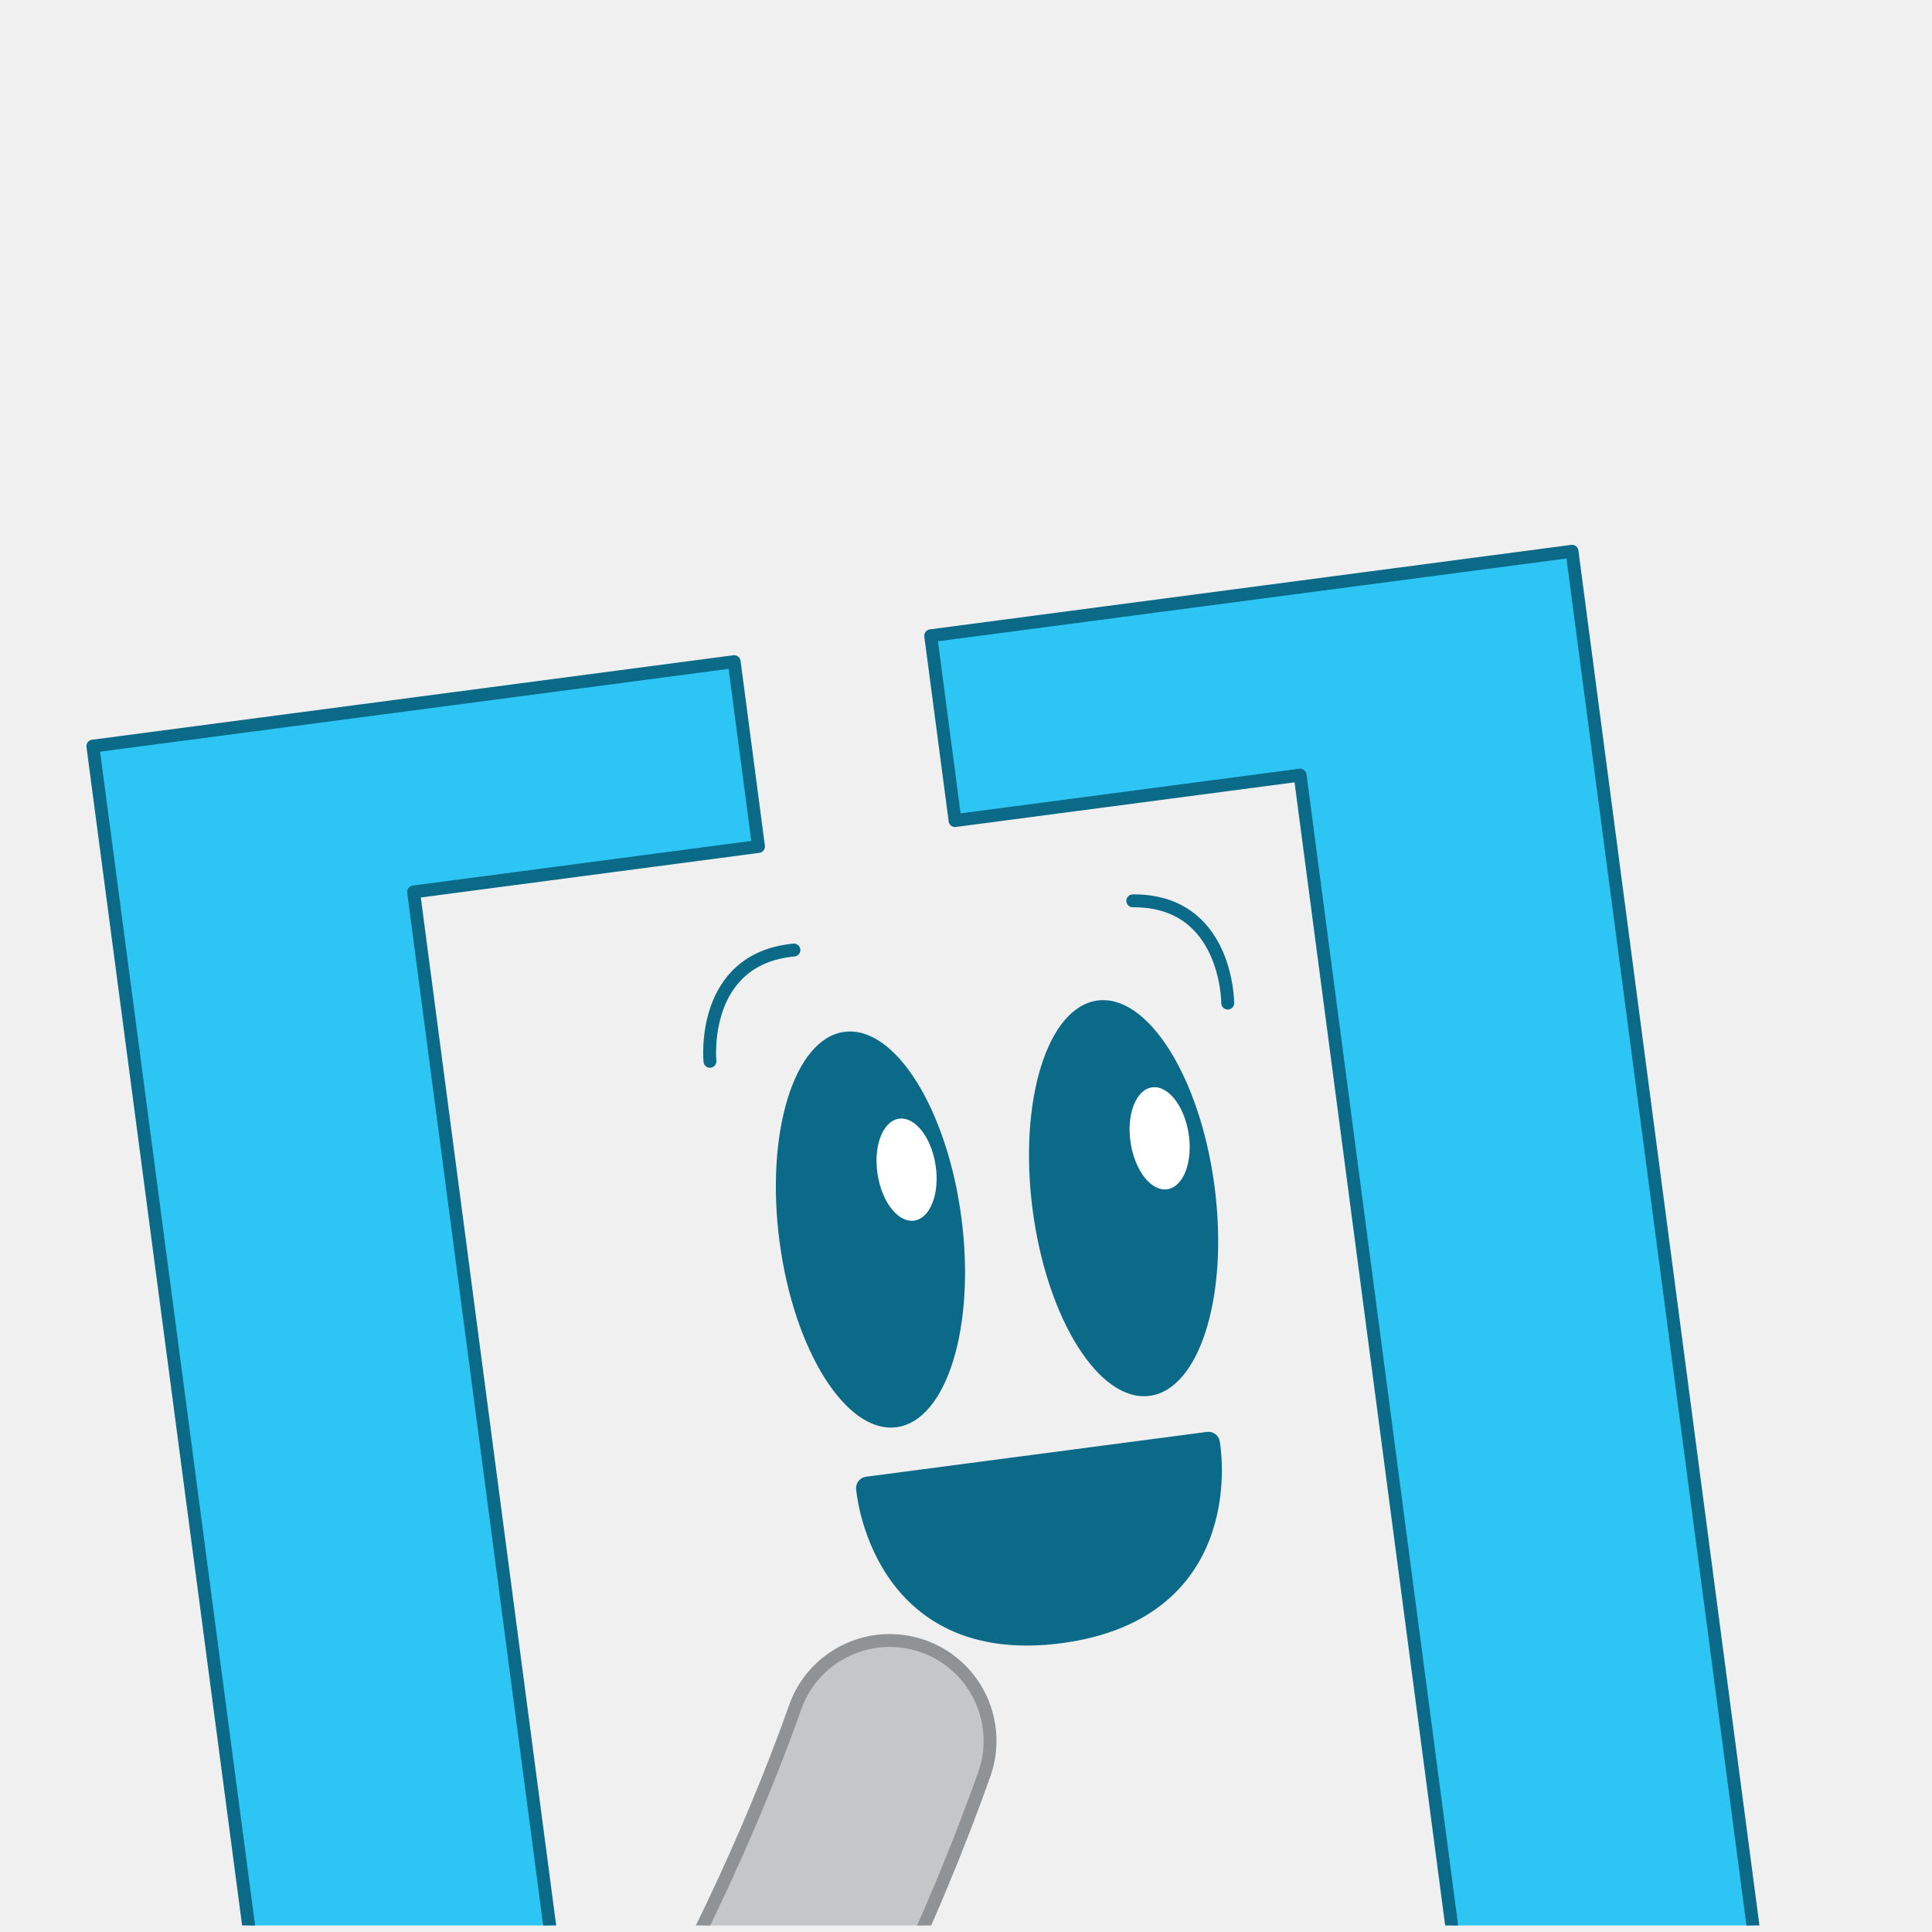
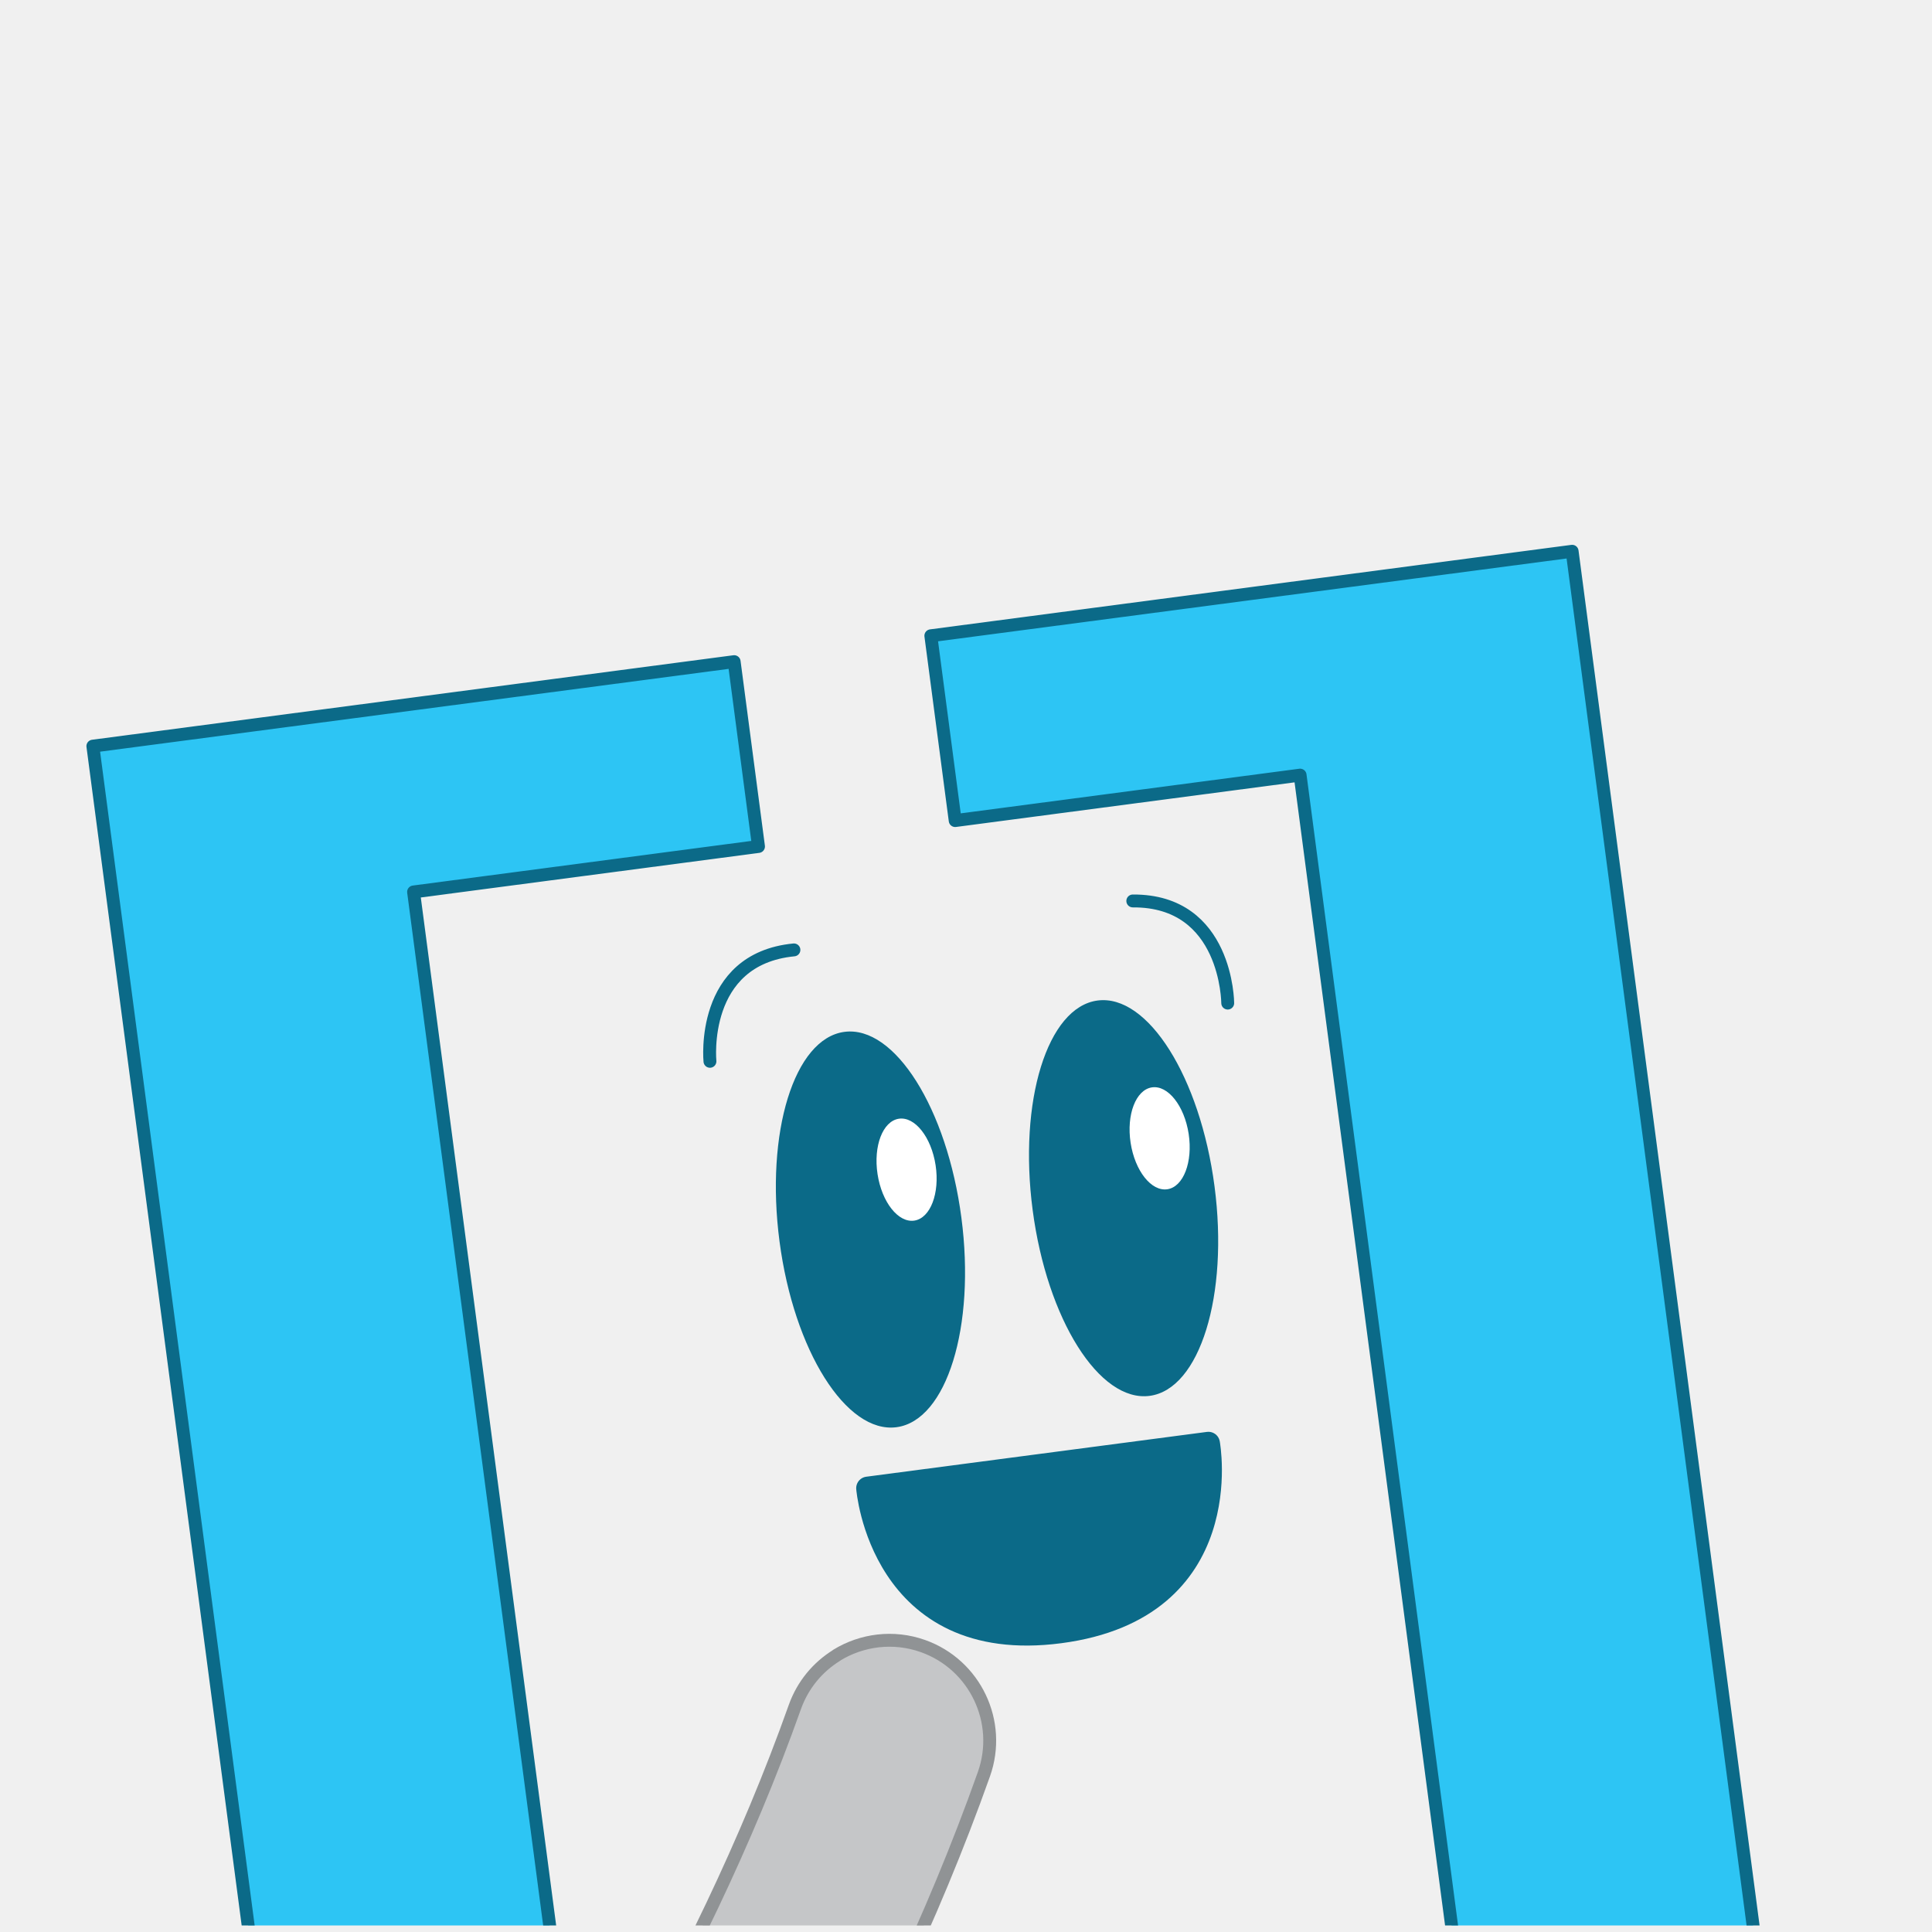
- <svg xmlns="http://www.w3.org/2000/svg" id="Layer_1" data-name="Layer 1" viewBox="0 0 150 150">
+ <svg xmlns="http://www.w3.org/2000/svg" id="a" viewBox="0 0 150 150">
  <defs>
-     <style>.cls-1,.cls-8{fill:none;}.cls-2{clip-path:url(#clip-path);}.cls-3{fill:#2dc5f4;}.cls-3,.cls-4,.cls-8{stroke:#0b6a88;}.cls-3,.cls-4,.cls-6,.cls-8{stroke-linejoin:round;}.cls-4,.cls-5{fill:#0b6a88;}.cls-4{stroke-width:1.79px;}.cls-6{fill:#c5c6c8;stroke:#909395;}.cls-7{fill:#fff;}.cls-8{stroke-linecap:round;}</style>
-     <clipPath id="clip-path">
-       <rect class="cls-1" width="149.49" height="149.49" />
+     <style>.c,.d{fill:none;}.d{stroke-linecap:round;}.d,.e,.f,.g{stroke-linejoin:round;}.d,.e,.g{stroke:#0b6a88;}.h{fill:#fff;}.i,.e{fill:#0b6a88;}.e{stroke-width:1.79px;}.j{clip-path:url(#b);}.f{fill:#c5c6c8;stroke:#909395;}.g{fill:#2dc5f4;}</style>
+     <clipPath id="b">
+       <rect class="c" width="149.49" height="149.49" />
    </clipPath>
  </defs>
-   <g class="cls-2">
-     <path class="cls-3" d="M49.16,198.73,76,195.2l1.89,14.36-49.79,6.55L7.21,57.93,57,51.37l1.89,14.35L32.11,69.25Z" />
-     <path class="cls-4" d="M93.82,112.06s2.36,12.8-11.53,14.63-14.93-11.15-14.93-11.15Z" />
-     <path class="cls-3" d="M100.94,60.18,74.15,63.71,72.26,49.36l49.79-6.56L142.88,201,93.1,207.55l-1.89-14.36L118,189.67Z" />
-     <ellipse class="cls-5" cx="67.59" cy="95.46" rx="7.12" ry="15.48" transform="translate(-11.89 9.64) rotate(-7.5)" />
-     <path class="cls-6" d="M65,128.52a7.71,7.71,0,0,0-3.25,4c-14.91,42-49.83,78.31-50.18,78.68a7.79,7.79,0,0,0,11.18,10.85c1.52-1.58,37.61-39.06,53.68-84.32A7.79,7.79,0,0,0,65,128.52Z" />
-     <ellipse class="cls-7" cx="70.38" cy="90.82" rx="2.28" ry="4" transform="translate(-12.88 11.64) rotate(-8.67)" />
-     <ellipse class="cls-5" cx="87.24" cy="93.02" rx="7.12" ry="15.48" transform="translate(-11.4 12.19) rotate(-7.5)" />
-     <ellipse class="cls-7" cx="90.03" cy="88.38" rx="2.28" ry="4" transform="translate(-12.29 14.58) rotate(-8.67)" />
-     <path class="cls-8" d="M55.12,82.4s-.79-7.94,6.52-8.64" />
-     <path class="cls-8" d="M95.32,77.88s0-8-7.37-7.94" />
+   <g class="j">
+     <path class="g" d="M49.16,198.73l26.78-3.53,1.89,14.35-49.79,6.56L7.21,57.93l49.79-6.56,1.89,14.35-26.78,3.53,17.05,129.48Z" />
+     <path class="e" d="M93.82,112.06s2.37,12.8-11.53,14.63c-13.9,1.83-14.92-11.15-14.92-11.15l26.45-3.48Z" />
+     <path class="g" d="M100.94,60.18l-26.78,3.53-1.89-14.35,49.79-6.56,20.83,158.19-49.79,6.56-1.89-14.35,26.78-3.53L100.94,60.18Z" />
+     <ellipse class="i" cx="67.59" cy="95.46" rx="7.12" ry="15.48" transform="translate(-11.89 9.64) rotate(-7.5)" />
+     <path class="f" d="M64.96,128.52c-1.46,.9-2.63,2.28-3.25,4.02-14.9,41.98-49.83,78.31-50.18,78.67-2.99,3.09-2.92,8.02,.17,11.01,3.09,3,8.02,2.92,11.01-.16,1.53-1.57,37.62-39.06,53.68-84.31,1.44-4.05-.68-8.51-4.73-9.95-2.31-.82-4.76-.48-6.7,.71Z" />
+     <ellipse class="h" cx="70.38" cy="90.82" rx="2.28" ry="4" transform="translate(-12.88 11.64) rotate(-8.67)" />
+     <ellipse class="i" cx="87.24" cy="93.02" rx="7.12" ry="15.48" transform="translate(-11.4 12.19) rotate(-7.5)" />
+     <ellipse class="h" cx="90.03" cy="88.38" rx="2.28" ry="4" transform="translate(-12.29 14.58) rotate(-8.67)" />
+     <path class="d" d="M55.12,82.4s-.79-7.94,6.52-8.65" />
+     <path class="d" d="M95.32,77.88s-.03-7.98-7.37-7.93" />
  </g>
</svg>
